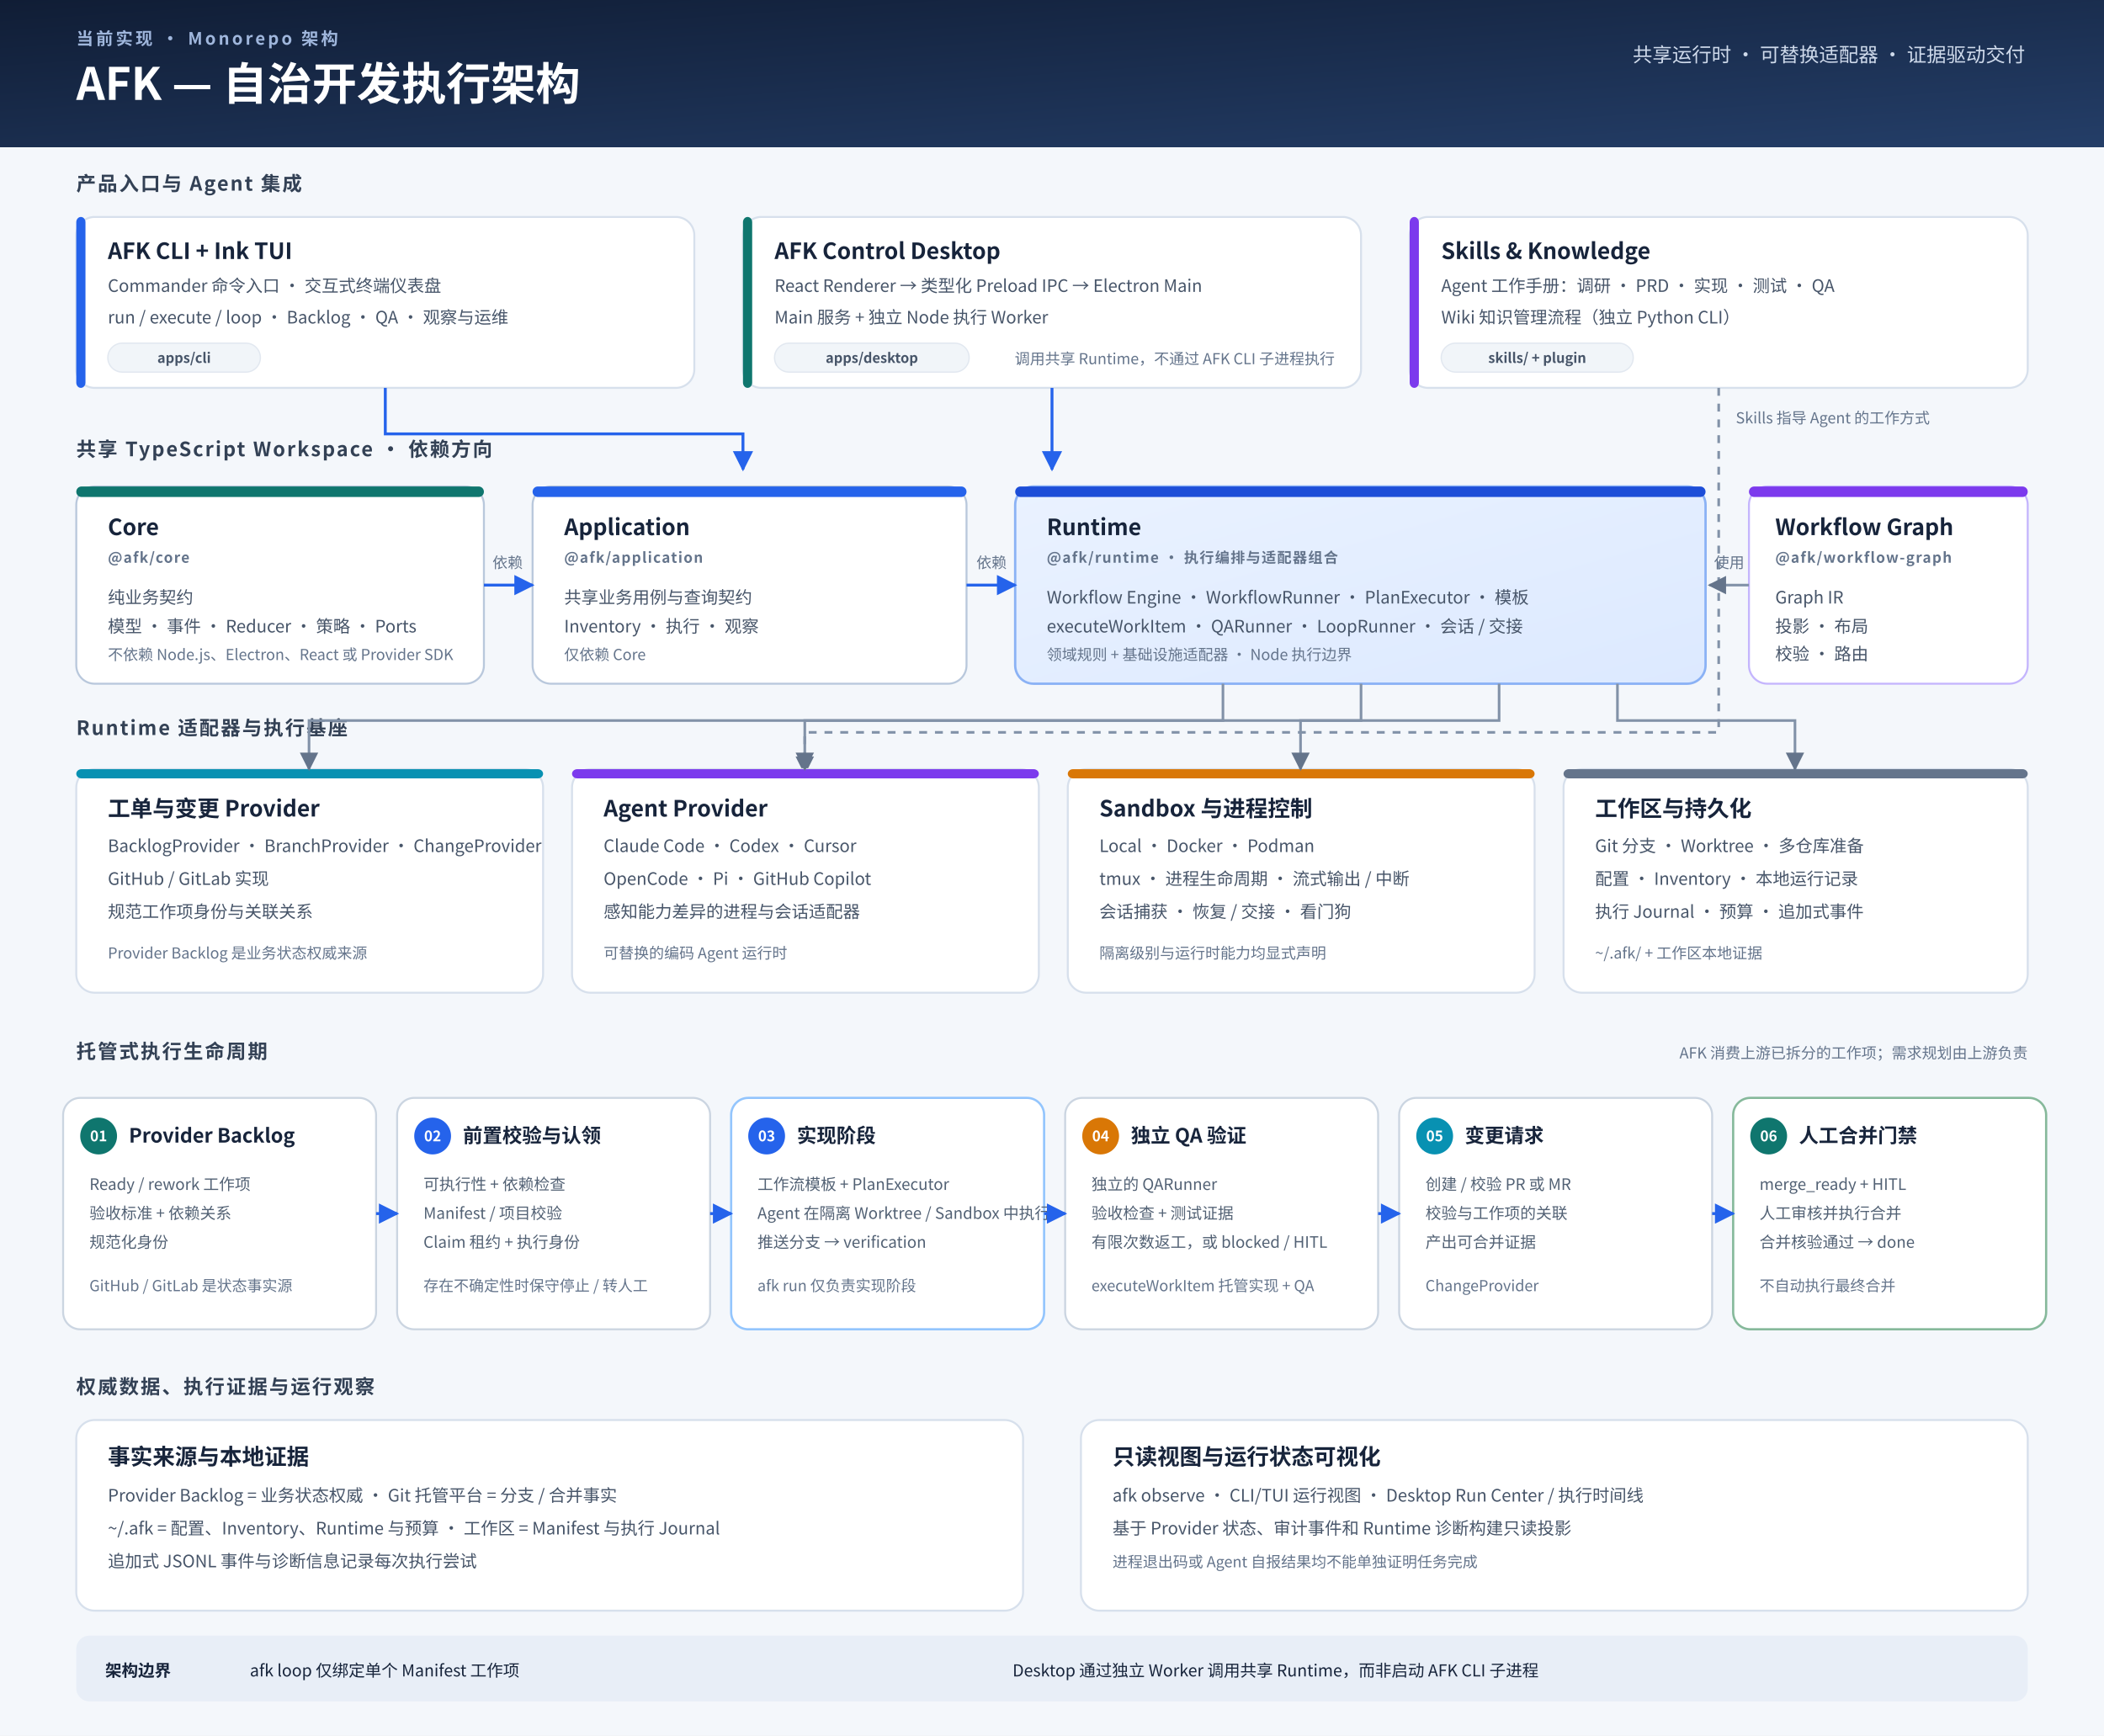
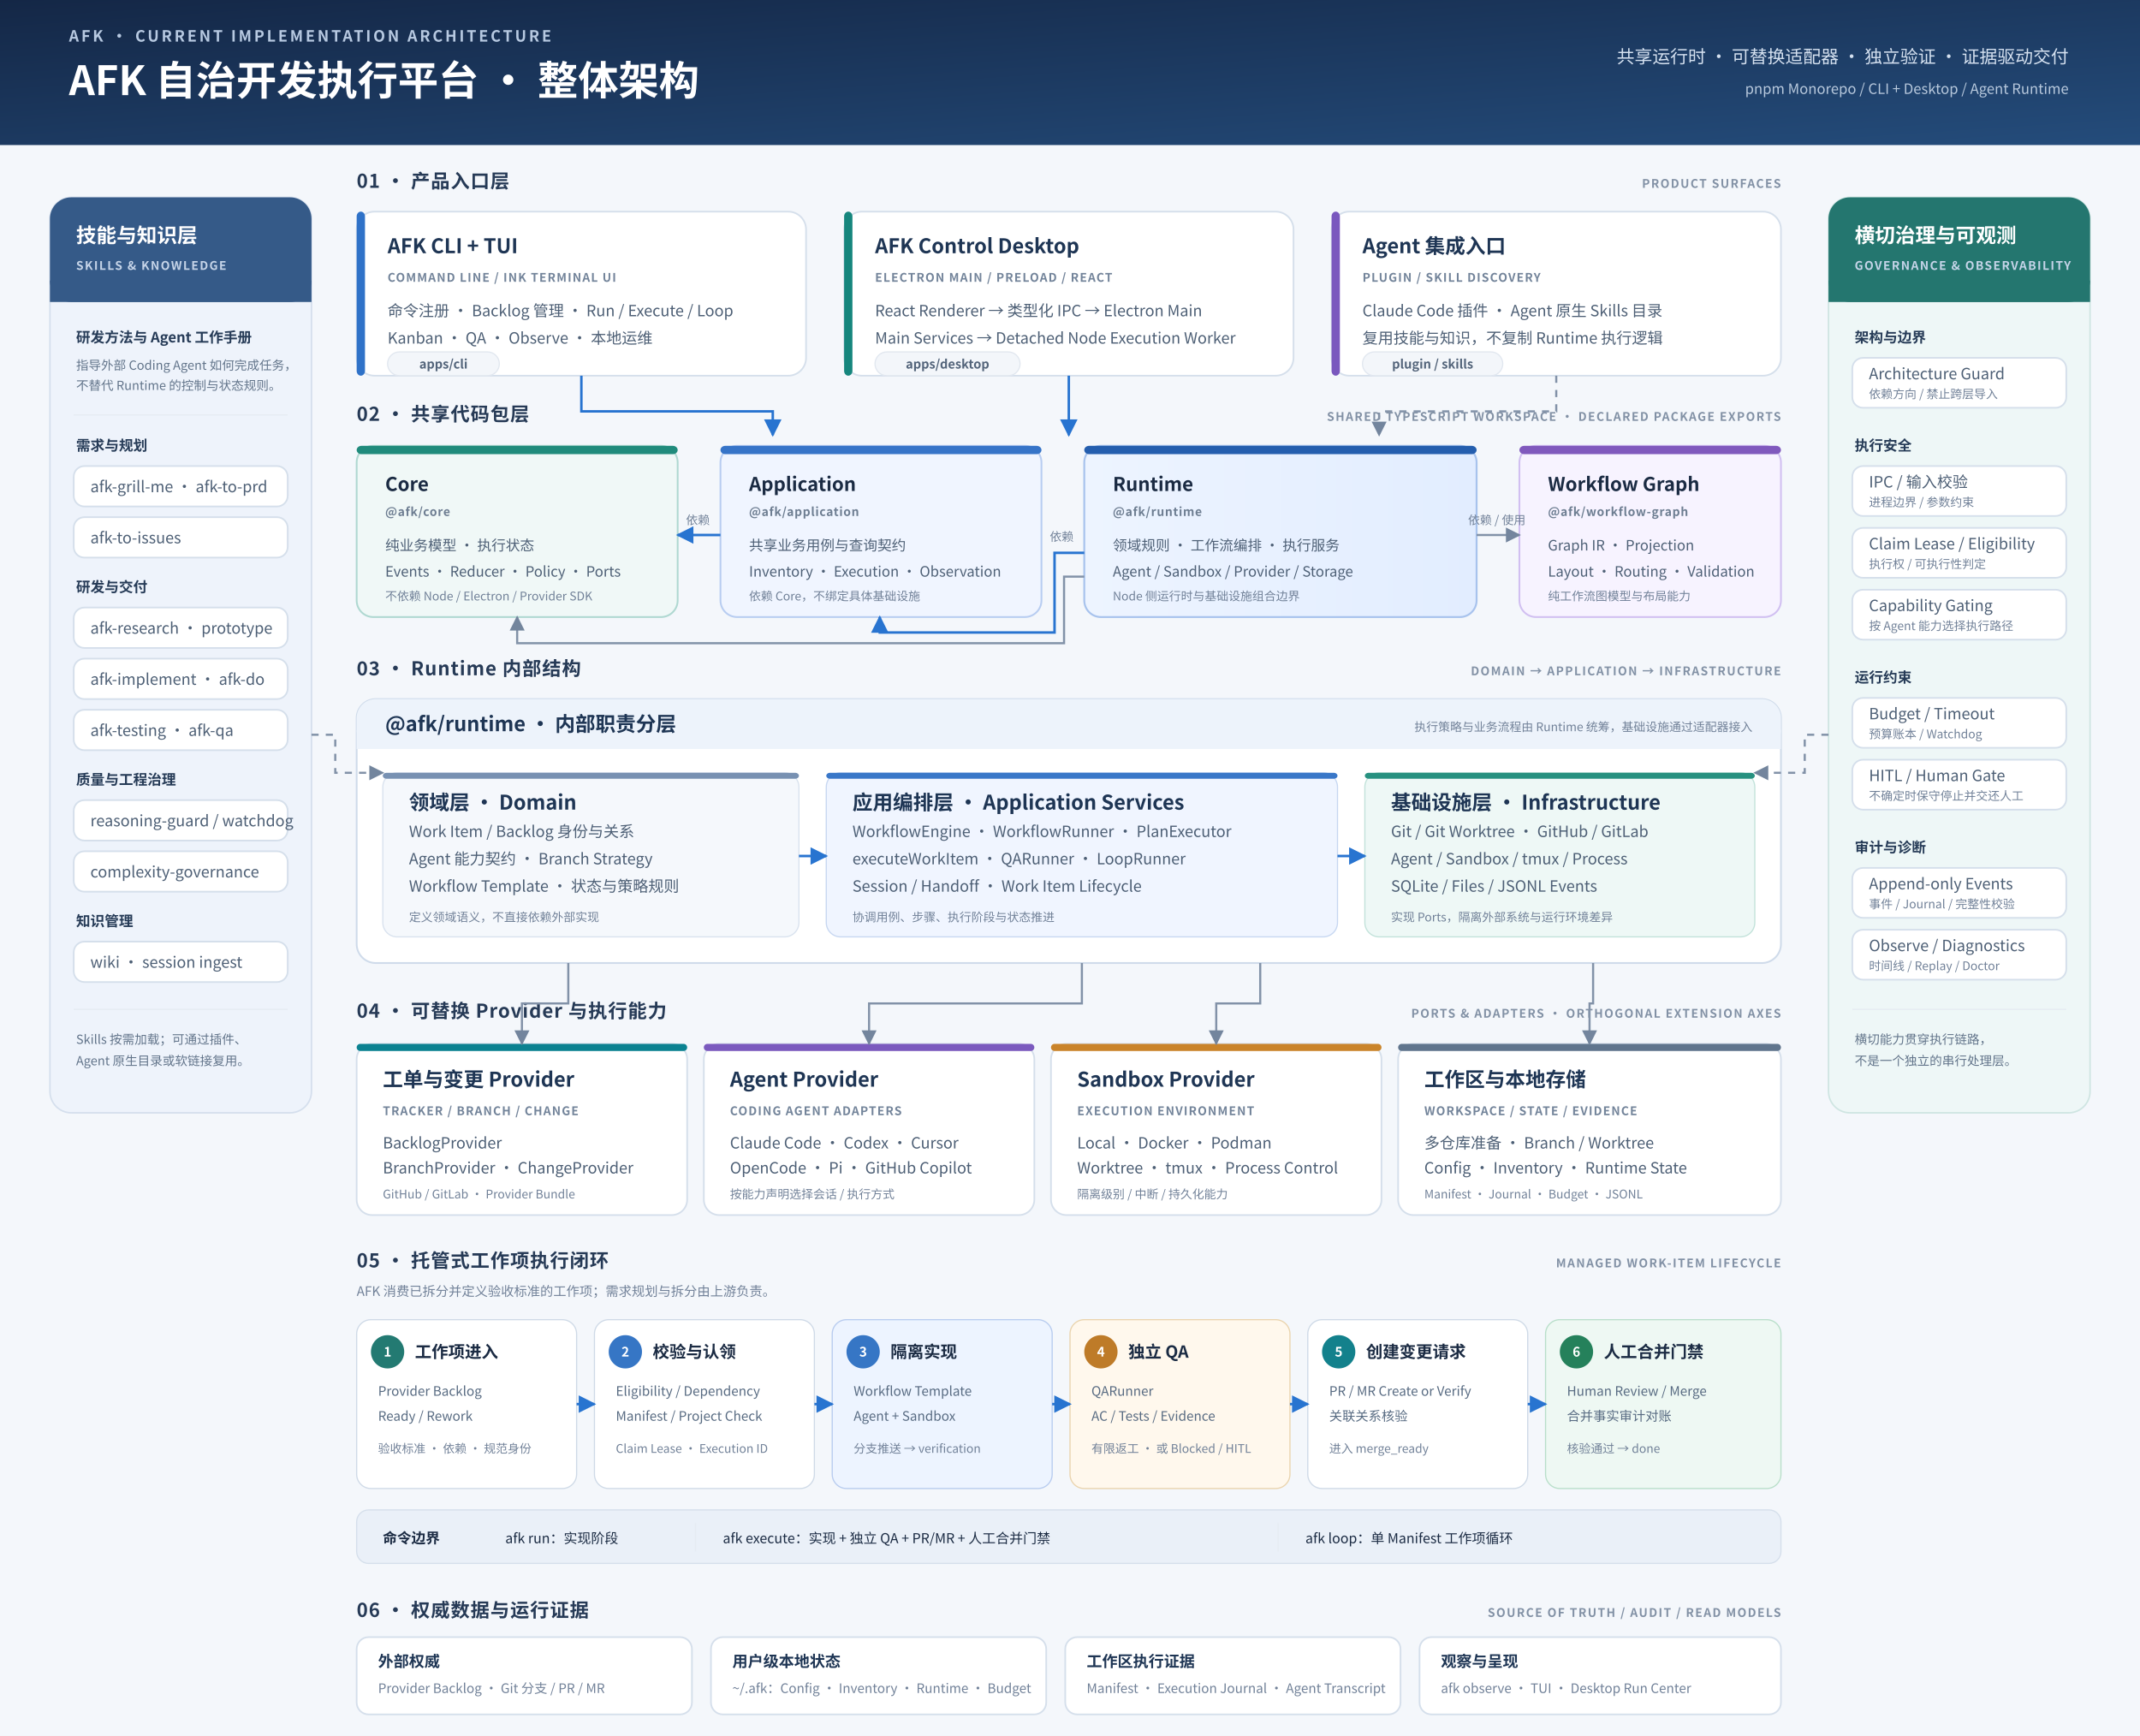
- <svg xmlns="http://www.w3.org/2000/svg" width="1600" height="1320" viewBox="0 0 1600 1320" role="img" aria-labelledby="title desc">
+ <svg xmlns="http://www.w3.org/2000/svg" width="1800" height="1460" viewBox="0 0 1800 1460" role="img" aria-labelledby="title desc">
  <defs>
    <linearGradient id="header" x1="0" y1="0" x2="1" y2="1">
-       <stop offset="0" stop-color="#101d35" />
-       <stop offset="1" stop-color="#243e68" />
+       <stop offset="0" stop-color="#142746" />
+       <stop offset="1" stop-color="#244c7b" />
    </linearGradient>
-     <linearGradient id="runtime" x1="0" y1="0" x2="1" y2="1">
-       <stop offset="0" stop-color="#eaf2ff" />
-       <stop offset="1" stop-color="#dce9ff" />
+     <linearGradient id="blueTint" x1="0" y1="0" x2="1" y2="0">
+       <stop offset="0" stop-color="#edf4ff" />
+       <stop offset="1" stop-color="#e2edff" />
    </linearGradient>
-     <marker id="arrow" viewBox="0 0 10 10" refX="9" refY="5" markerWidth="7" markerHeight="7" orient="auto-start-reverse">
-       <path d="M0 0 L10 5 L0 10 z" fill="#64748b" />
+     <linearGradient id="tealTint" x1="0" y1="0" x2="1" y2="0">
+       <stop offset="0" stop-color="#e9f8f6" />
+       <stop offset="1" stop-color="#e0f3f0" />
+     </linearGradient>
+     <marker id="arrow" viewBox="0 0 10 10" refX="9" refY="5" markerWidth="7" markerHeight="7" orient="auto">
+       <path d="M0 0 L10 5 L0 10 z" fill="#73859d" />
    </marker>
    <marker id="blueArrow" viewBox="0 0 10 10" refX="9" refY="5" markerWidth="7" markerHeight="7" orient="auto">
-       <path d="M0 0 L10 5 L0 10 z" fill="#2563eb" />
+       <path d="M0 0 L10 5 L0 10 z" fill="#2874d0" />
    </marker>
    <style>
-       text { font-family: "PingFang SC", "Microsoft YaHei", "Noto Sans CJK SC", Inter, -apple-system, BlinkMacSystemFont, "Segoe UI", Arial, sans-serif; fill: #17243b; }
-       .kicker { font-size: 13px; font-weight: 700; letter-spacing: 2px; fill: #9fb6dc; }
-       .title { font-size: 34px; font-weight: 750; fill: #ffffff; }
-       .subtitle { font-size: 15px; fill: #cfdaeb; }
-       .section { font-size: 15px; font-weight: 750; letter-spacing: 1.3px; fill: #334155; }
-       .card { fill: #ffffff; stroke: #d7e0ec; stroke-width: 1.5; }
-       .card-title { font-size: 17px; font-weight: 750; }
-       .body { font-size: 13px; fill: #475569; }
-       .small { font-size: 11.5px; fill: #64748b; }
-       .mono { font-family: ui-monospace, SFMono-Regular, Menlo, Consolas, monospace; font-size: 12px; fill: #334155; }
-       .pkg-title { font-size: 17px; font-weight: 800; }
-       .pkg-name { font-size: 11px; font-weight: 700; letter-spacing: .8px; fill: #64748b; }
-       .step-num { font-size: 11px; font-weight: 800; fill: #ffffff; }
-       .step-title { font-size: 15px; font-weight: 750; }
-       .step-body { font-size: 12px; fill: #526174; }
-       .arrow-line { fill: none; stroke: #8292a8; stroke-width: 2; marker-end: url(#arrow); }
-       .blue-line { fill: none; stroke: #2563eb; stroke-width: 2.2; marker-end: url(#blueArrow); }
-       .dashed { stroke-dasharray: 6 6; }
-       .pill { fill: #f1f5f9; stroke: #e2e8f0; }
-       .pill-text { font-size: 10.5px; font-weight: 650; fill: #475569; }
-     </style>
+     text { font-family: "PingFang SC","Microsoft YaHei","Noto Sans CJK SC",Inter,-apple-system,BlinkMacSystemFont,"Segoe UI",Arial,sans-serif; fill:#1b2b43; }
+     .header-kicker { font-size:13px; font-weight:700; letter-spacing:2px; fill:#b7c9e1; }
+     .header-title { font-size:34px; font-weight:800; fill:#fff; }
+     .header-sub { font-size:15px; fill:#d5e1f0; }
+     .section { font-size:16px; font-weight:800; letter-spacing:.7px; fill:#263a56; }
+     .section-en { font-size:10px; font-weight:700; letter-spacing:1px; fill:#8291a5; }
+     .card { fill:#fff; stroke:#d5dfeb; stroke-width:1.4; }
+     .card-title { font-size:17px; font-weight:800; fill:#1e3554; }
+     .card-sub { font-size:10px; font-weight:750; letter-spacing:.8px; fill:#73849a; }
+     .body { font-size:13px; fill:#4d5f75; }
+     .small { font-size:11px; fill:#718198; }
+     .tiny { font-size:10px; fill:#718198; }
+     .pkg { font-size:16px; font-weight:800; }
+     .pkg-path { font-size:10px; font-weight:750; letter-spacing:.5px; fill:#6d7d91; }
+     .pkg-desc { font-size:12px; fill:#4e6076; }
+     .chip { fill:#f3f6fa; stroke:#e1e7ef; stroke-width:1; }
+     .chip-text { font-size:10.5px; font-weight:700; fill:#53647a; }
+     .rail-title { font-size:17px; font-weight:800; fill:#fff; }
+     .rail-sub { font-size:10px; font-weight:700; letter-spacing:1px; fill:#c5d4e8; }
+     .rail-item { font-size:12px; font-weight:700; fill:#263b57; }
+     .rail-note { font-size:10.5px; fill:#62748a; }
+     .stage-num { font-size:11px; font-weight:800; fill:#fff; }
+     .stage-title { font-size:14px; font-weight:800; }
+     .stage-body { font-size:11px; fill:#586b82; }
+     .line { fill:none; stroke:#8292a8; stroke-width:1.8; marker-end:url(#arrow); }
+     .blue-line { fill:none; stroke:#2874d0; stroke-width:2.1; marker-end:url(#blueArrow); }
+     .dash { stroke-dasharray:6 6; }
+     .divider { stroke:#e5ebf2; stroke-width:1; }
+   </style>
  </defs>
-   <rect width="1600" height="1320" fill="#f4f7fb" />
-   <rect x="0" y="0" width="1600" height="112" fill="url(#header)" />
-   <text x="58" y="34" class="kicker">当前实现 · Monorepo 架构</text>
-   <text x="58" y="76" class="title">AFK — 自治开发执行架构</text>
-   <text x="1540" y="47" text-anchor="end" class="subtitle">共享运行时 · 可替换适配器 · 证据驱动交付</text>
-   <text x="58" y="145" class="section">产品入口与 Agent 集成</text>
-   <rect x="58" y="165" width="470" height="130" rx="14" class="card" />
-   <rect x="58" y="165" width="7" height="130" rx="4" fill="#2563eb" />
-   <text x="82" y="197" class="card-title">AFK CLI + Ink TUI</text>
-   <text x="82" y="222" class="body">Commander 命令入口 · 交互式终端仪表盘</text>
-   <text x="82" y="246" class="body">run / execute / loop · Backlog · QA · 观察与运维</text>
-   <rect x="82" y="261" width="116" height="22" rx="11" class="pill" />
-   <text x="140" y="276" text-anchor="middle" class="pill-text">apps/cli</text>
-   <rect x="565" y="165" width="470" height="130" rx="14" class="card" />
-   <rect x="565" y="165" width="7" height="130" rx="4" fill="#0f766e" />
-   <text x="589" y="197" class="card-title">AFK Control Desktop</text>
-   <text x="589" y="222" class="body">React Renderer → 类型化 Preload IPC → Electron Main</text>
-   <text x="589" y="246" class="body">Main 服务 + 独立 Node 执行 Worker</text>
-   <rect x="589" y="261" width="148" height="22" rx="11" class="pill" />
-   <text x="663" y="276" text-anchor="middle" class="pill-text">apps/desktop</text>
-   <text x="1015" y="277" text-anchor="end" class="small">调用共享 Runtime，不通过 AFK CLI 子进程执行</text>
-   <rect x="1072" y="165" width="470" height="130" rx="14" class="card" />
-   <rect x="1072" y="165" width="7" height="130" rx="4" fill="#7c3aed" />
-   <text x="1096" y="197" class="card-title">Skills &amp; Knowledge</text>
-   <text x="1096" y="222" class="body">Agent 工作手册：调研 · PRD · 实现 · 测试 · QA</text>
-   <text x="1096" y="246" class="body">Wiki 知识管理流程（独立 Python CLI）</text>
-   <rect x="1096" y="261" width="146" height="22" rx="11" class="pill" />
-   <text x="1169" y="276" text-anchor="middle" class="pill-text">skills/ + plugin</text>
-   <path d="M293 295 V330 H565 V357" class="blue-line" />
-   <path d="M800 295 V357" class="blue-line" />
-   <path d="M1307 295 V557 H612 V588" class="arrow-line dashed" />
-   <text x="1320" y="322" class="small">Skills 指导 Agent 的工作方式</text>
-   <text x="58" y="347" class="section">共享 TypeScript Workspace · 依赖方向</text>
-   <rect x="58" y="370" width="310" height="150" rx="14" fill="#ffffff" stroke="#b9c8dc" stroke-width="1.5" />
-   <rect x="58" y="370" width="310" height="8" rx="4" fill="#0f766e" />
-   <text x="82" y="407" class="pkg-title">Core</text>
-   <text x="82" y="428" class="pkg-name">@afk/core</text>
-   <text x="82" y="459" class="body">纯业务契约</text>
-   <text x="82" y="481" class="body">模型 · 事件 · Reducer · 策略 · Ports</text>
-   <text x="82" y="502" class="small">不依赖 Node.js、Electron、React 或 Provider SDK</text>
-   <rect x="405" y="370" width="330" height="150" rx="14" fill="#ffffff" stroke="#b9c8dc" stroke-width="1.5" />
-   <rect x="405" y="370" width="330" height="8" rx="4" fill="#2563eb" />
-   <text x="429" y="407" class="pkg-title">Application</text>
-   <text x="429" y="428" class="pkg-name">@afk/application</text>
-   <text x="429" y="459" class="body">共享业务用例与查询契约</text>
-   <text x="429" y="481" class="body">Inventory · 执行 · 观察</text>
-   <text x="429" y="502" class="small">仅依赖 Core</text>
-   <rect x="772" y="370" width="525" height="150" rx="14" fill="url(#runtime)" stroke="#8bb2f5" stroke-width="1.8" />
-   <rect x="772" y="370" width="525" height="8" rx="4" fill="#1d4ed8" />
-   <text x="796" y="407" class="pkg-title">Runtime</text>
-   <text x="796" y="428" class="pkg-name">@afk/runtime · 执行编排与适配器组合</text>
-   <text x="796" y="459" class="body">Workflow Engine · WorkflowRunner · PlanExecutor · 模板</text>
-   <text x="796" y="481" class="body">executeWorkItem · QARunner · LoopRunner · 会话 / 交接</text>
-   <text x="796" y="502" class="small">领域规则 + 基础设施适配器 · Node 执行边界</text>
-   <rect x="1330" y="370" width="212" height="150" rx="14" fill="#ffffff" stroke="#c4b5fd" stroke-width="1.5" />
-   <rect x="1330" y="370" width="212" height="8" rx="4" fill="#7c3aed" />
-   <text x="1350" y="407" class="pkg-title">Workflow Graph</text>
-   <text x="1350" y="428" class="pkg-name">@afk/workflow-graph</text>
-   <text x="1350" y="459" class="body">Graph IR</text>
-   <text x="1350" y="481" class="body">投影 · 布局</text>
-   <text x="1350" y="502" class="body">校验 · 路由</text>
-   <path d="M368 445 H405" class="blue-line" />
-   <path d="M735 445 H772" class="blue-line" />
-   <path d="M1330 445 H1300" class="arrow-line" />
-   <text x="386" y="432" text-anchor="middle" class="small">依赖</text>
-   <text x="754" y="432" text-anchor="middle" class="small">依赖</text>
-   <text x="1315" y="432" text-anchor="middle" class="small">使用</text>
-   <text x="58" y="559" class="section">Runtime 适配器与执行基座</text>
-   <rect x="58" y="585" width="355" height="170" rx="14" class="card" />
-   <rect x="58" y="585" width="355" height="7" rx="4" fill="#0891b2" />
-   <text x="82" y="621" class="card-title">工单与变更 Provider</text>
-   <text x="82" y="648" class="body">BacklogProvider · BranchProvider · ChangeProvider</text>
-   <text x="82" y="673" class="body">GitHub / GitLab 实现</text>
-   <text x="82" y="698" class="body">规范工作项身份与关联关系</text>
-   <text x="82" y="729" class="small">Provider Backlog 是业务状态权威来源</text>
-   <rect x="435" y="585" width="355" height="170" rx="14" class="card" />
-   <rect x="435" y="585" width="355" height="7" rx="4" fill="#7c3aed" />
-   <text x="459" y="621" class="card-title">Agent Provider</text>
-   <text x="459" y="648" class="body">Claude Code · Codex · Cursor</text>
-   <text x="459" y="673" class="body">OpenCode · Pi · GitHub Copilot</text>
-   <text x="459" y="698" class="body">感知能力差异的进程与会话适配器</text>
-   <text x="459" y="729" class="small">可替换的编码 Agent 运行时</text>
-   <rect x="812" y="585" width="355" height="170" rx="14" class="card" />
-   <rect x="812" y="585" width="355" height="7" rx="4" fill="#d97706" />
-   <text x="836" y="621" class="card-title">Sandbox 与进程控制</text>
-   <text x="836" y="648" class="body">Local · Docker · Podman</text>
-   <text x="836" y="673" class="body">tmux · 进程生命周期 · 流式输出 / 中断</text>
-   <text x="836" y="698" class="body">会话捕获 · 恢复 / 交接 · 看门狗</text>
-   <text x="836" y="729" class="small">隔离级别与运行时能力均显式声明</text>
-   <rect x="1189" y="585" width="353" height="170" rx="14" class="card" />
-   <rect x="1189" y="585" width="353" height="7" rx="4" fill="#64748b" />
-   <text x="1213" y="621" class="card-title">工作区与持久化</text>
-   <text x="1213" y="648" class="body">Git 分支 · Worktree · 多仓库准备</text>
-   <text x="1213" y="673" class="body">配置 · Inventory · 本地运行记录</text>
-   <text x="1213" y="698" class="body">执行 Journal · 预算 · 追加式事件</text>
-   <text x="1213" y="729" class="small">~/.afk/ + 工作区本地证据</text>
-   <path d="M930 520 V548 H235 V585" class="arrow-line" />
-   <path d="M1035 520 V548 H612 V585" class="arrow-line" />
-   <path d="M1140 520 V548 H989 V585" class="arrow-line" />
-   <path d="M1230 520 V548 H1365 V585" class="arrow-line" />
-   <text x="58" y="805" class="section">托管式执行生命周期</text>
-   <text x="1542" y="805" text-anchor="end" class="small">AFK 消费上游已拆分的工作项；需求规划由上游负责</text>
-   <rect x="48" y="835" width="238" height="176" rx="13" fill="#ffffff" stroke="#cbd5e1" stroke-width="1.5" />
-   <circle cx="75" cy="864" r="14" fill="#0f766e" />
-   <text x="75" y="868" text-anchor="middle" class="step-num">01</text>
-   <text x="98" y="869" class="step-title">Provider Backlog</text>
-   <text x="68" y="905" class="step-body">Ready / rework 工作项</text>
-   <text x="68" y="927" class="step-body">验收标准 + 依赖关系</text>
-   <text x="68" y="949" class="step-body">规范化身份</text>
-   <text x="68" y="982" class="small">GitHub / GitLab 是状态事实源</text>
-   <rect x="302" y="835" width="238" height="176" rx="13" fill="#ffffff" stroke="#cbd5e1" stroke-width="1.5" />
-   <circle cx="329" cy="864" r="14" fill="#2563eb" />
-   <text x="329" y="868" text-anchor="middle" class="step-num">02</text>
-   <text x="352" y="869" class="step-title">前置校验与认领</text>
-   <text x="322" y="905" class="step-body">可执行性 + 依赖检查</text>
-   <text x="322" y="927" class="step-body">Manifest / 项目校验</text>
-   <text x="322" y="949" class="step-body">Claim 租约 + 执行身份</text>
-   <text x="322" y="982" class="small">存在不确定性时保守停止 / 转人工</text>
-   <rect x="556" y="835" width="238" height="176" rx="13" fill="#ffffff" stroke="#93c5fd" stroke-width="1.7" />
-   <circle cx="583" cy="864" r="14" fill="#2563eb" />
-   <text x="583" y="868" text-anchor="middle" class="step-num">03</text>
-   <text x="606" y="869" class="step-title">实现阶段</text>
-   <text x="576" y="905" class="step-body">工作流模板 + PlanExecutor</text>
-   <text x="576" y="927" class="step-body">Agent 在隔离 Worktree / Sandbox 中执行</text>
-   <text x="576" y="949" class="step-body">推送分支 → verification</text>
-   <text x="576" y="982" class="small">afk run 仅负责实现阶段</text>
-   <rect x="810" y="835" width="238" height="176" rx="13" fill="#ffffff" stroke="#cbd5e1" stroke-width="1.5" />
-   <circle cx="837" cy="864" r="14" fill="#d97706" />
-   <text x="837" y="868" text-anchor="middle" class="step-num">04</text>
-   <text x="860" y="869" class="step-title">独立 QA 验证</text>
-   <text x="830" y="905" class="step-body">独立的 QARunner</text>
-   <text x="830" y="927" class="step-body">验收检查 + 测试证据</text>
-   <text x="830" y="949" class="step-body">有限次数返工，或 blocked / HITL</text>
-   <text x="830" y="982" class="small">executeWorkItem 托管实现 + QA</text>
-   <rect x="1064" y="835" width="238" height="176" rx="13" fill="#ffffff" stroke="#cbd5e1" stroke-width="1.5" />
-   <circle cx="1091" cy="864" r="14" fill="#0891b2" />
-   <text x="1091" y="868" text-anchor="middle" class="step-num">05</text>
-   <text x="1114" y="869" class="step-title">变更请求</text>
-   <text x="1084" y="905" class="step-body">创建 / 校验 PR 或 MR</text>
-   <text x="1084" y="927" class="step-body">校验与工作项的关联</text>
-   <text x="1084" y="949" class="step-body">产出可合并证据</text>
-   <text x="1084" y="982" class="small">ChangeProvider</text>
-   <rect x="1318" y="835" width="238" height="176" rx="13" fill="#ffffff" stroke="#86b99b" stroke-width="1.7" />
-   <circle cx="1345" cy="864" r="14" fill="#0f766e" />
-   <text x="1345" y="868" text-anchor="middle" class="step-num">06</text>
-   <text x="1368" y="869" class="step-title">人工合并门禁</text>
-   <text x="1338" y="905" class="step-body">merge_ready + HITL</text>
-   <text x="1338" y="927" class="step-body">人工审核并执行合并</text>
-   <text x="1338" y="949" class="step-body">合并核验通过 → done</text>
-   <text x="1338" y="982" class="small">不自动执行最终合并</text>
-   <path d="M286 923 H302" class="blue-line" />
-   <path d="M540 923 H556" class="blue-line" />
-   <path d="M794 923 H810" class="blue-line" />
-   <path d="M1048 923 H1064" class="blue-line" />
-   <path d="M1302 923 H1318" class="blue-line" />
-   <text x="58" y="1060" class="section">权威数据、执行证据与运行观察</text>
-   <rect x="58" y="1080" width="720" height="145" rx="14" fill="#ffffff" stroke="#d7e0ec" stroke-width="1.5" />
-   <text x="82" y="1114" class="card-title">事实来源与本地证据</text>
-   <text x="82" y="1142" class="body">Provider Backlog = 业务状态权威 · Git 托管平台 = 分支 / 合并事实</text>
-   <text x="82" y="1167" class="body">~/.afk = 配置、Inventory、Runtime 与预算 · 工作区 = Manifest 与执行 Journal</text>
-   <text x="82" y="1192" class="body">追加式 JSONL 事件与诊断信息记录每次执行尝试</text>
-   <rect x="822" y="1080" width="720" height="145" rx="14" fill="#ffffff" stroke="#d7e0ec" stroke-width="1.5" />
-   <text x="846" y="1114" class="card-title">只读视图与运行状态可视化</text>
-   <text x="846" y="1142" class="body">afk observe · CLI/TUI 运行视图 · Desktop Run Center / 执行时间线</text>
-   <text x="846" y="1167" class="body">基于 Provider 状态、审计事件和 Runtime 诊断构建只读投影</text>
-   <text x="846" y="1192" class="small">进程退出码或 Agent 自报结果均不能单独证明任务完成</text>
-   <rect x="58" y="1244" width="1484" height="50" rx="10" fill="#e8eef7" />
-   <text x="80" y="1275" font-size="12.5" font-weight="700" fill="#334155">架构边界</text>
-   <text x="190" y="1275" font-size="12.5" fill="#475569">afk loop 仅绑定单个 Manifest 工作项</text>
-   <text x="770" y="1275" font-size="12.5" fill="#475569">Desktop 通过独立 Worker 调用共享 Runtime，而非启动 AFK CLI 子进程</text>
+   <rect width="1800" height="1460" fill="#f4f7fb" />
+   <rect width="1800" height="122" fill="url(#header)" />
+   <text x="58" y="35" class="header-kicker">AFK · CURRENT IMPLEMENTATION ARCHITECTURE</text>
+   <text x="58" y="80" class="header-title">AFK 自治开发执行平台 · 整体架构</text>
+   <text x="1740" y="53" text-anchor="end" class="header-sub">共享运行时 · 可替换适配器 · 独立验证 · 证据驱动交付</text>
+   <text x="1740" y="79" text-anchor="end" class="header-sub" style="font-size:12px;fill:#b8c9dd">pnpm Monorepo / CLI + Desktop / Agent Runtime</text>
+   <rect x="42" y="166" width="220" height="770" rx="18" fill="#eef3fb" stroke="#d5dfed" stroke-width="1.3" />
+   <rect x="42" y="166" width="220" height="88" rx="18" fill="#355a88" />
+   <path d="M42 236 H262 V254 H42 Z" fill="#355a88" />
+   <text x="64" y="204" class="rail-title">技能与知识层</text>
+   <text x="64" y="227" class="rail-sub">SKILLS &amp; KNOWLEDGE</text>
+   <text x="64" y="288" class="rail-item">研发方法与 Agent 工作手册</text>
+   <text x="64" y="311" class="rail-note">指导外部 Coding Agent 如何完成任务，</text>
+   <text x="64" y="328" class="rail-note">不替代 Runtime 的控制与状态规则。</text>
+   <line x1="62" y1="349" x2="242" y2="349" class="divider" />
+   <text x="64" y="379" class="rail-item">需求与规划</text>
+   <rect x="62" y="392" width="180" height="34" rx="9" class="card" />
+   <text x="76" y="414" class="body">afk-grill-me · afk-to-prd</text>
+   <rect x="62" y="435" width="180" height="34" rx="9" class="card" />
+   <text x="76" y="457" class="body">afk-to-issues</text>
+   <text x="64" y="498" class="rail-item">研发与交付</text>
+   <rect x="62" y="511" width="180" height="34" rx="9" class="card" />
+   <text x="76" y="533" class="body">afk-research · prototype</text>
+   <rect x="62" y="554" width="180" height="34" rx="9" class="card" />
+   <text x="76" y="576" class="body">afk-implement · afk-do</text>
+   <rect x="62" y="597" width="180" height="34" rx="9" class="card" />
+   <text x="76" y="619" class="body">afk-testing · afk-qa</text>
+   <text x="64" y="660" class="rail-item">质量与工程治理</text>
+   <rect x="62" y="673" width="180" height="34" rx="9" class="card" />
+   <text x="76" y="695" class="body">reasoning-guard / watchdog</text>
+   <rect x="62" y="716" width="180" height="34" rx="9" class="card" />
+   <text x="76" y="738" class="body">complexity-governance</text>
+   <text x="64" y="779" class="rail-item">知识管理</text>
+   <rect x="62" y="792" width="180" height="34" rx="9" class="card" />
+   <text x="76" y="814" class="body">wiki · session ingest</text>
+   <line x1="62" y1="849" x2="242" y2="849" class="divider" />
+   <text x="64" y="878" class="rail-note">Skills 按需加载；可通过插件、</text>
+   <text x="64" y="896" class="rail-note">Agent 原生目录或软链接复用。</text>
+   <rect x="1538" y="166" width="220" height="770" rx="18" fill="#eef7f7" stroke="#cfe5e2" stroke-width="1.3" />
+   <rect x="1538" y="166" width="220" height="88" rx="18" fill="#24766f" />
+   <path d="M1538 236 H1758 V254 H1538 Z" fill="#24766f" />
+   <text x="1560" y="204" class="rail-title">横切治理与可观测</text>
+   <text x="1560" y="227" class="rail-sub">GOVERNANCE &amp; OBSERVABILITY</text>
+   <text x="1560" y="288" class="rail-item">架构与边界</text>
+   <rect x="1558" y="301" width="180" height="42" rx="9" class="card" />
+   <text x="1572" y="319" class="body">Architecture Guard</text>
+   <text x="1572" y="335" class="tiny">依赖方向 / 禁止跨层导入</text>
+   <text x="1560" y="379" class="rail-item">执行安全</text>
+   <rect x="1558" y="392" width="180" height="42" rx="9" class="card" />
+   <text x="1572" y="410" class="body">IPC / 输入校验</text>
+   <text x="1572" y="426" class="tiny">进程边界 / 参数约束</text>
+   <rect x="1558" y="444" width="180" height="42" rx="9" class="card" />
+   <text x="1572" y="462" class="body">Claim Lease / Eligibility</text>
+   <text x="1572" y="478" class="tiny">执行权 / 可执行性判定</text>
+   <rect x="1558" y="496" width="180" height="42" rx="9" class="card" />
+   <text x="1572" y="514" class="body">Capability Gating</text>
+   <text x="1572" y="530" class="tiny">按 Agent 能力选择执行路径</text>
+   <text x="1560" y="574" class="rail-item">运行约束</text>
+   <rect x="1558" y="587" width="180" height="42" rx="9" class="card" />
+   <text x="1572" y="605" class="body">Budget / Timeout</text>
+   <text x="1572" y="621" class="tiny">预算账本 / Watchdog</text>
+   <rect x="1558" y="639" width="180" height="42" rx="9" class="card" />
+   <text x="1572" y="657" class="body">HITL / Human Gate</text>
+   <text x="1572" y="673" class="tiny">不确定时保守停止并交还人工</text>
+   <text x="1560" y="717" class="rail-item">审计与诊断</text>
+   <rect x="1558" y="730" width="180" height="42" rx="9" class="card" />
+   <text x="1572" y="748" class="body">Append-only Events</text>
+   <text x="1572" y="764" class="tiny">事件 / Journal / 完整性校验</text>
+   <rect x="1558" y="782" width="180" height="42" rx="9" class="card" />
+   <text x="1572" y="800" class="body">Observe / Diagnostics</text>
+   <text x="1572" y="816" class="tiny">时间线 / Replay / Doctor</text>
+   <line x1="1558" y1="849" x2="1738" y2="849" class="divider" />
+   <text x="1560" y="878" class="rail-note">横切能力贯穿执行链路，</text>
+   <text x="1560" y="896" class="rail-note">不是一个独立的串行处理层。</text>
+   <text x="300" y="158" class="section">01 · 产品入口层</text>
+   <text x="1498" y="158" text-anchor="end" class="section-en">PRODUCT SURFACES</text>
+   <rect x="300" y="178" width="378" height="138" rx="15" class="card" />
+   <rect x="300" y="178" width="7" height="138" rx="4" fill="#2f72c8" />
+   <text x="326" y="213" class="card-title">AFK CLI + TUI</text>
+   <text x="326" y="237" class="card-sub">COMMAND LINE / INK TERMINAL UI</text>
+   <text x="326" y="266" class="body">命令注册 · Backlog 管理 · Run / Execute / Loop</text>
+   <text x="326" y="289" class="body">Kanban · QA · Observe · 本地运维</text>
+   <rect x="326" y="296" width="94" height="20" rx="10" class="chip" />
+   <text x="373" y="310" text-anchor="middle" class="chip-text">apps/cli</text>
+   <rect x="710" y="178" width="378" height="138" rx="15" class="card" />
+   <rect x="710" y="178" width="7" height="138" rx="4" fill="#16867d" />
+   <text x="736" y="213" class="card-title">AFK Control Desktop</text>
+   <text x="736" y="237" class="card-sub">ELECTRON MAIN / PRELOAD / REACT</text>
+   <text x="736" y="266" class="body">React Renderer → 类型化 IPC → Electron Main</text>
+   <text x="736" y="289" class="body">Main Services → Detached Node Execution Worker</text>
+   <rect x="736" y="296" width="122" height="20" rx="10" class="chip" />
+   <text x="797" y="310" text-anchor="middle" class="chip-text">apps/desktop</text>
+   <rect x="1120" y="178" width="378" height="138" rx="15" class="card" />
+   <rect x="1120" y="178" width="7" height="138" rx="4" fill="#7a58be" />
+   <text x="1146" y="213" class="card-title">Agent 集成入口</text>
+   <text x="1146" y="237" class="card-sub">PLUGIN / SKILL DISCOVERY</text>
+   <text x="1146" y="266" class="body">Claude Code 插件 · Agent 原生 Skills 目录</text>
+   <text x="1146" y="289" class="body">复用技能与知识，不复制 Runtime 执行逻辑</text>
+   <rect x="1146" y="296" width="118" height="20" rx="10" class="chip" />
+   <text x="1205" y="310" text-anchor="middle" class="chip-text">plugin / skills</text>
+   <path d="M489 316 V346 H650 V366" class="blue-line" />
+   <path d="M899 316 V366" class="blue-line" />
+   <path d="M1309 316 V346 H1160 V366" class="line dash" />
+   <text x="300" y="354" class="section">02 · 共享代码包层</text>
+   <text x="1498" y="354" text-anchor="end" class="section-en">SHARED TYPESCRIPT WORKSPACE · DECLARED PACKAGE EXPORTS</text>
+   <rect x="300" y="375" width="270" height="144" rx="14" fill="#f0f8f7" stroke="#afd8d1" stroke-width="1.5" />
+   <rect x="300" y="375" width="270" height="7" rx="4" fill="#208b7c" />
+   <text x="324" y="413" class="pkg">Core</text>
+   <text x="324" y="434" class="pkg-path">@afk/core</text>
+   <text x="324" y="463" class="pkg-desc">纯业务模型 · 执行状态</text>
+   <text x="324" y="485" class="pkg-desc">Events · Reducer · Policy · Ports</text>
+   <text x="324" y="505" class="tiny">不依赖 Node / Electron / Provider SDK</text>
+   <rect x="606" y="375" width="270" height="144" rx="14" fill="#f0f5ff" stroke="#b8cdf1" stroke-width="1.5" />
+   <rect x="606" y="375" width="270" height="7" rx="4" fill="#3674c8" />
+   <text x="630" y="413" class="pkg">Application</text>
+   <text x="630" y="434" class="pkg-path">@afk/application</text>
+   <text x="630" y="463" class="pkg-desc">共享业务用例与查询契约</text>
+   <text x="630" y="485" class="pkg-desc">Inventory · Execution · Observation</text>
+   <text x="630" y="505" class="tiny">依赖 Core，不绑定具体基础设施</text>
+   <rect x="912" y="375" width="330" height="144" rx="14" fill="url(#blueTint)" stroke="#a8c3ed" stroke-width="1.6" />
+   <rect x="912" y="375" width="330" height="7" rx="4" fill="#245eae" />
+   <text x="936" y="413" class="pkg">Runtime</text>
+   <text x="936" y="434" class="pkg-path">@afk/runtime</text>
+   <text x="936" y="463" class="pkg-desc">领域规则 · 工作流编排 · 执行服务</text>
+   <text x="936" y="485" class="pkg-desc">Agent / Sandbox / Provider / Storage</text>
+   <text x="936" y="505" class="tiny">Node 侧运行时与基础设施组合边界</text>
+   <rect x="1278" y="375" width="220" height="144" rx="14" fill="#f7f3ff" stroke="#d1c0f1" stroke-width="1.5" />
+   <rect x="1278" y="375" width="220" height="7" rx="4" fill="#8059bd" />
+   <text x="1302" y="413" class="pkg">Workflow Graph</text>
+   <text x="1302" y="434" class="pkg-path">@afk/workflow-graph</text>
+   <text x="1302" y="463" class="pkg-desc">Graph IR · Projection</text>
+   <text x="1302" y="485" class="pkg-desc">Layout · Routing · Validation</text>
+   <text x="1302" y="505" class="tiny">纯工作流图模型与布局能力</text>
+   <path d="M606 450 H570" class="blue-line" />
+   <path d="M912 465 H887 V532 H740 V519" class="blue-line" />
+   <path d="M912 485 H895 V541 H435 V519" class="line" />
+   <path d="M1242 450 H1278" class="line" />
+   <text x="587" y="441" text-anchor="middle" class="tiny">依赖</text>
+   <text x="893" y="455" text-anchor="middle" class="tiny">依赖</text>
+   <text x="1259" y="441" text-anchor="middle" class="tiny">依赖 / 使用</text>
+   <text x="300" y="568" class="section">03 · Runtime 内部结构</text>
+   <text x="1498" y="568" text-anchor="end" class="section-en">DOMAIN → APPLICATION → INFRASTRUCTURE</text>
+   <rect x="300" y="588" width="1198" height="222" rx="16" fill="#fff" stroke="#cfdbea" stroke-width="1.5" />
+   <rect x="300" y="588" width="1198" height="42" rx="16" fill="#edf3fb" />
+   <path d="M300 614 H1498 V630 H300 Z" fill="#edf3fb" />
+   <text x="324" y="615" class="card-title">@afk/runtime · 内部职责分层</text>
+   <text x="1474" y="615" text-anchor="end" class="tiny">执行策略与业务流程由 Runtime 统筹，基础设施通过适配器接入</text>
+   <rect x="322" y="650" width="350" height="138" rx="12" fill="#f5f8fc" stroke="#d9e2ee" />
+   <rect x="322" y="650" width="350" height="5" rx="3" fill="#7891b2" />
+   <text x="344" y="681" class="card-title">领域层 · Domain</text>
+   <text x="344" y="704" class="body">Work Item / Backlog 身份与关系</text>
+   <text x="344" y="727" class="body">Agent 能力契约 · Branch Strategy</text>
+   <text x="344" y="750" class="body">Workflow Template · 状态与策略规则</text>
+   <text x="344" y="775" class="tiny">定义领域语义，不直接依赖外部实现</text>
+   <rect x="695" y="650" width="430" height="138" rx="12" fill="#f0f5ff" stroke="#c7d7f1" />
+   <rect x="695" y="650" width="430" height="5" rx="3" fill="#3977c8" />
+   <text x="717" y="681" class="card-title">应用编排层 · Application Services</text>
+   <text x="717" y="704" class="body">WorkflowEngine · WorkflowRunner · PlanExecutor</text>
+   <text x="717" y="727" class="body">executeWorkItem · QARunner · LoopRunner</text>
+   <text x="717" y="750" class="body">Session / Handoff · Work Item Lifecycle</text>
+   <text x="717" y="775" class="tiny">协调用例、步骤、执行阶段与状态推进</text>
+   <rect x="1148" y="650" width="328" height="138" rx="12" fill="#eef8f6" stroke="#c2e2da" />
+   <rect x="1148" y="650" width="328" height="5" rx="3" fill="#279180" />
+   <text x="1170" y="681" class="card-title">基础设施层 · Infrastructure</text>
+   <text x="1170" y="704" class="body">Git / Git Worktree · GitHub / GitLab</text>
+   <text x="1170" y="727" class="body">Agent / Sandbox / tmux / Process</text>
+   <text x="1170" y="750" class="body">SQLite / Files / JSONL Events</text>
+   <text x="1170" y="775" class="tiny">实现 Ports，隔离外部系统与运行环境差异</text>
+   <path d="M672 720 H695" class="blue-line" />
+   <path d="M1125 720 H1148" class="blue-line" />
+   <text x="300" y="856" class="section">04 · 可替换 Provider 与执行能力</text>
+   <text x="1498" y="856" text-anchor="end" class="section-en">PORTS &amp; ADAPTERS · ORTHOGONAL EXTENSION AXES</text>
+   <rect x="300" y="878" width="278" height="144" rx="13" class="card" />
+   <rect x="300" y="878" width="278" height="6" rx="3" fill="#0b8291" />
+   <text x="322" y="914" class="card-title">工单与变更 Provider</text>
+   <text x="322" y="938" class="card-sub">TRACKER / BRANCH / CHANGE</text>
+   <text x="322" y="966" class="body">BacklogProvider</text>
+   <text x="322" y="987" class="body">BranchProvider · ChangeProvider</text>
+   <text x="322" y="1008" class="tiny">GitHub / GitLab · Provider Bundle</text>
+   <rect x="592" y="878" width="278" height="144" rx="13" class="card" />
+   <rect x="592" y="878" width="278" height="6" rx="3" fill="#7b5abe" />
+   <text x="614" y="914" class="card-title">Agent Provider</text>
+   <text x="614" y="938" class="card-sub">CODING AGENT ADAPTERS</text>
+   <text x="614" y="966" class="body">Claude Code · Codex · Cursor</text>
+   <text x="614" y="987" class="body">OpenCode · Pi · GitHub Copilot</text>
+   <text x="614" y="1008" class="tiny">按能力声明选择会话 / 执行方式</text>
+   <rect x="884" y="878" width="278" height="144" rx="13" class="card" />
+   <rect x="884" y="878" width="278" height="6" rx="3" fill="#ca842a" />
+   <text x="906" y="914" class="card-title">Sandbox Provider</text>
+   <text x="906" y="938" class="card-sub">EXECUTION ENVIRONMENT</text>
+   <text x="906" y="966" class="body">Local · Docker · Podman</text>
+   <text x="906" y="987" class="body">Worktree · tmux · Process Control</text>
+   <text x="906" y="1008" class="tiny">隔离级别 / 中断 / 持久化能力</text>
+   <rect x="1176" y="878" width="322" height="144" rx="13" class="card" />
+   <rect x="1176" y="878" width="322" height="6" rx="3" fill="#60758d" />
+   <text x="1198" y="914" class="card-title">工作区与本地存储</text>
+   <text x="1198" y="938" class="card-sub">WORKSPACE / STATE / EVIDENCE</text>
+   <text x="1198" y="966" class="body">多仓库准备 · Branch / Worktree</text>
+   <text x="1198" y="987" class="body">Config · Inventory · Runtime State</text>
+   <text x="1198" y="1008" class="tiny">Manifest · Journal · Budget · JSONL</text>
+   <path d="M478 810 V844 H439 V878" class="line" />
+   <path d="M910 810 V844 H731 V878" class="line" />
+   <path d="M1060 810 V844 H1023 V878" class="line" />
+   <path d="M1340 810 V844 H1337 V878" class="line" />
+   <text x="300" y="1066" class="section">05 · 托管式工作项执行闭环</text>
+   <text x="1498" y="1066" text-anchor="end" class="section-en">MANAGED WORK-ITEM LIFECYCLE</text>
+   <text x="300" y="1090" class="small">AFK 消费已拆分并定义验收标准的工作项；需求规划与拆分由上游负责。</text>
+   <rect x="300" y="1110" width="185" height="142" rx="12" fill="#fff" stroke="#cfdae7" />
+   <circle cx="326" cy="1137" r="14" fill="#237a72" />
+   <text x="326" y="1141" text-anchor="middle" class="stage-num">1</text>
+   <text x="349" y="1142" class="stage-title">工作项进入</text>
+   <text x="318" y="1174" class="stage-body">Provider Backlog</text>
+   <text x="318" y="1195" class="stage-body">Ready / Rework</text>
+   <text x="318" y="1222" class="tiny">验收标准 · 依赖 · 规范身份</text>
+   <rect x="500" y="1110" width="185" height="142" rx="12" fill="#fff" stroke="#cfdae7" />
+   <circle cx="526" cy="1137" r="14" fill="#3676c5" />
+   <text x="526" y="1141" text-anchor="middle" class="stage-num">2</text>
+   <text x="549" y="1142" class="stage-title">校验与认领</text>
+   <text x="518" y="1174" class="stage-body">Eligibility / Dependency</text>
+   <text x="518" y="1195" class="stage-body">Manifest / Project Check</text>
+   <text x="518" y="1222" class="tiny">Claim Lease · Execution ID</text>
+   <rect x="700" y="1110" width="185" height="142" rx="12" fill="#edf4ff" stroke="#b8ccef" />
+   <circle cx="726" cy="1137" r="14" fill="#3676c5" />
+   <text x="726" y="1141" text-anchor="middle" class="stage-num">3</text>
+   <text x="749" y="1142" class="stage-title">隔离实现</text>
+   <text x="718" y="1174" class="stage-body">Workflow Template</text>
+   <text x="718" y="1195" class="stage-body">Agent + Sandbox</text>
+   <text x="718" y="1222" class="tiny">分支推送 → verification</text>
+   <rect x="900" y="1110" width="185" height="142" rx="12" fill="#fff8ed" stroke="#ead4ae" />
+   <circle cx="926" cy="1137" r="14" fill="#be7b28" />
+   <text x="926" y="1141" text-anchor="middle" class="stage-num">4</text>
+   <text x="949" y="1142" class="stage-title">独立 QA</text>
+   <text x="918" y="1174" class="stage-body">QARunner</text>
+   <text x="918" y="1195" class="stage-body">AC / Tests / Evidence</text>
+   <text x="918" y="1222" class="tiny">有限返工 · 或 Blocked / HITL</text>
+   <rect x="1100" y="1110" width="185" height="142" rx="12" fill="#fff" stroke="#cfdae7" />
+   <circle cx="1126" cy="1137" r="14" fill="#13818c" />
+   <text x="1126" y="1141" text-anchor="middle" class="stage-num">5</text>
+   <text x="1149" y="1142" class="stage-title">创建变更请求</text>
+   <text x="1118" y="1174" class="stage-body">PR / MR Create or Verify</text>
+   <text x="1118" y="1195" class="stage-body">关联关系核验</text>
+   <text x="1118" y="1222" class="tiny">进入 merge_ready</text>
+   <rect x="1300" y="1110" width="198" height="142" rx="12" fill="#eef8f3" stroke="#b9dfca" />
+   <circle cx="1326" cy="1137" r="14" fill="#25815b" />
+   <text x="1326" y="1141" text-anchor="middle" class="stage-num">6</text>
+   <text x="1349" y="1142" class="stage-title">人工合并门禁</text>
+   <text x="1318" y="1174" class="stage-body">Human Review / Merge</text>
+   <text x="1318" y="1195" class="stage-body">合并事实审计对账</text>
+   <text x="1318" y="1222" class="tiny">核验通过 → done</text>
+   <path d="M485 1181 H500" class="blue-line" />
+   <path d="M685 1181 H700" class="blue-line" />
+   <path d="M885 1181 H900" class="blue-line" />
+   <path d="M1085 1181 H1100" class="blue-line" />
+   <path d="M1285 1181 H1300" class="blue-line" />
+   <rect x="300" y="1270" width="1198" height="45" rx="10" fill="#eaf0f8" stroke="#d5dfeb" />
+   <text x="322" y="1298" font-size="12" font-weight="800" fill="#2a4262">命令边界</text>
+   <text x="425" y="1298" font-size="11.5" fill="#4d6078">afk run：实现阶段</text>
+   <line x1="585" y1="1281" x2="585" y2="1305" class="divider" />
+   <text x="608" y="1298" font-size="11.5" fill="#4d6078">afk execute：实现 + 独立 QA + PR/MR + 人工合并门禁</text>
+   <line x1="1075" y1="1281" x2="1075" y2="1305" class="divider" />
+   <text x="1098" y="1298" font-size="11.5" fill="#4d6078">afk loop：单 Manifest 工作项循环</text>
+   <text x="300" y="1360" class="section">06 · 权威数据与运行证据</text>
+   <text x="1498" y="1360" text-anchor="end" class="section-en">SOURCE OF TRUTH / AUDIT / READ MODELS</text>
+   <rect x="300" y="1377" width="282" height="65" rx="10" class="card" />
+   <text x="318" y="1402" class="card-title" style="font-size:13px">外部权威</text>
+   <text x="318" y="1424" class="small">Provider Backlog · Git 分支 / PR / MR</text>
+   <rect x="598" y="1377" width="282" height="65" rx="10" class="card" />
+   <text x="616" y="1402" class="card-title" style="font-size:13px">用户级本地状态</text>
+   <text x="616" y="1424" class="small">~/.afk：Config · Inventory · Runtime · Budget</text>
+   <rect x="896" y="1377" width="282" height="65" rx="10" class="card" />
+   <text x="914" y="1402" class="card-title" style="font-size:13px">工作区执行证据</text>
+   <text x="914" y="1424" class="small">Manifest · Execution Journal · Agent Transcript</text>
+   <rect x="1194" y="1377" width="304" height="65" rx="10" class="card" />
+   <text x="1212" y="1402" class="card-title" style="font-size:13px">观察与呈现</text>
+   <text x="1212" y="1424" class="small">afk observe · TUI · Desktop Run Center</text>
+   <path d="M262 618 H282 V650 H322" class="line dash" />
+   <path d="M1538 618 H1518 V650 H1476" class="line dash" />
</svg>
